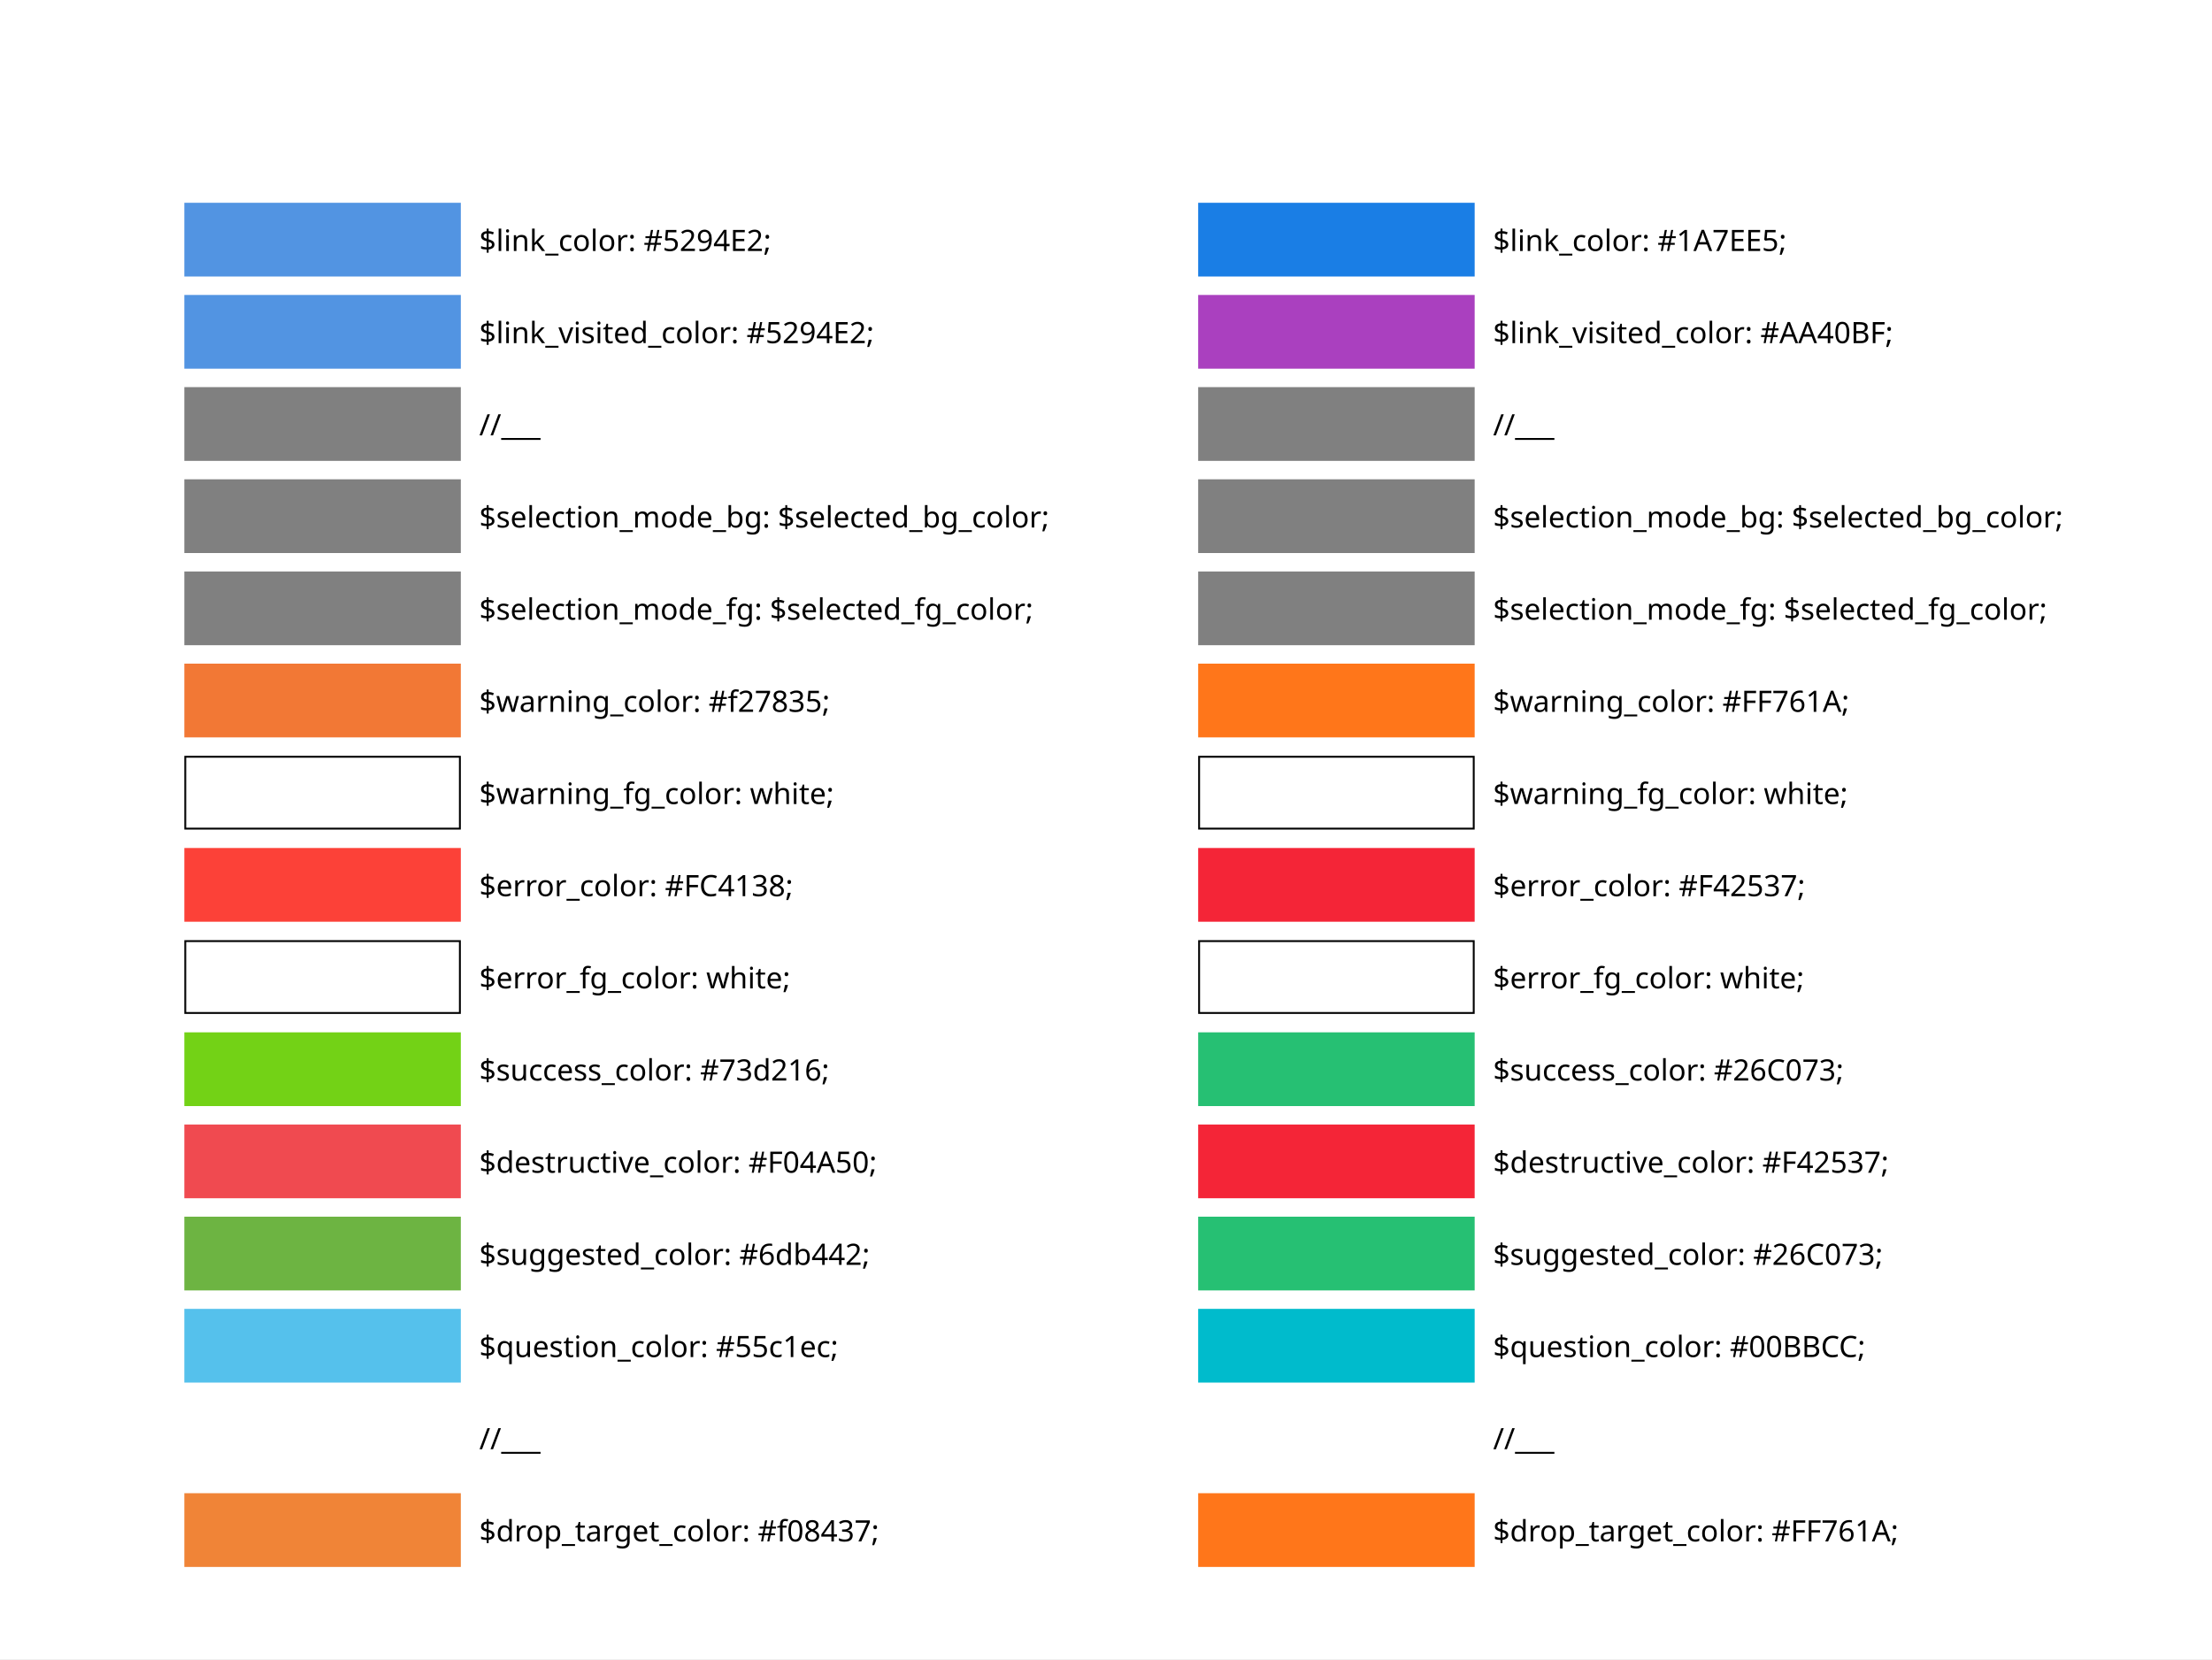
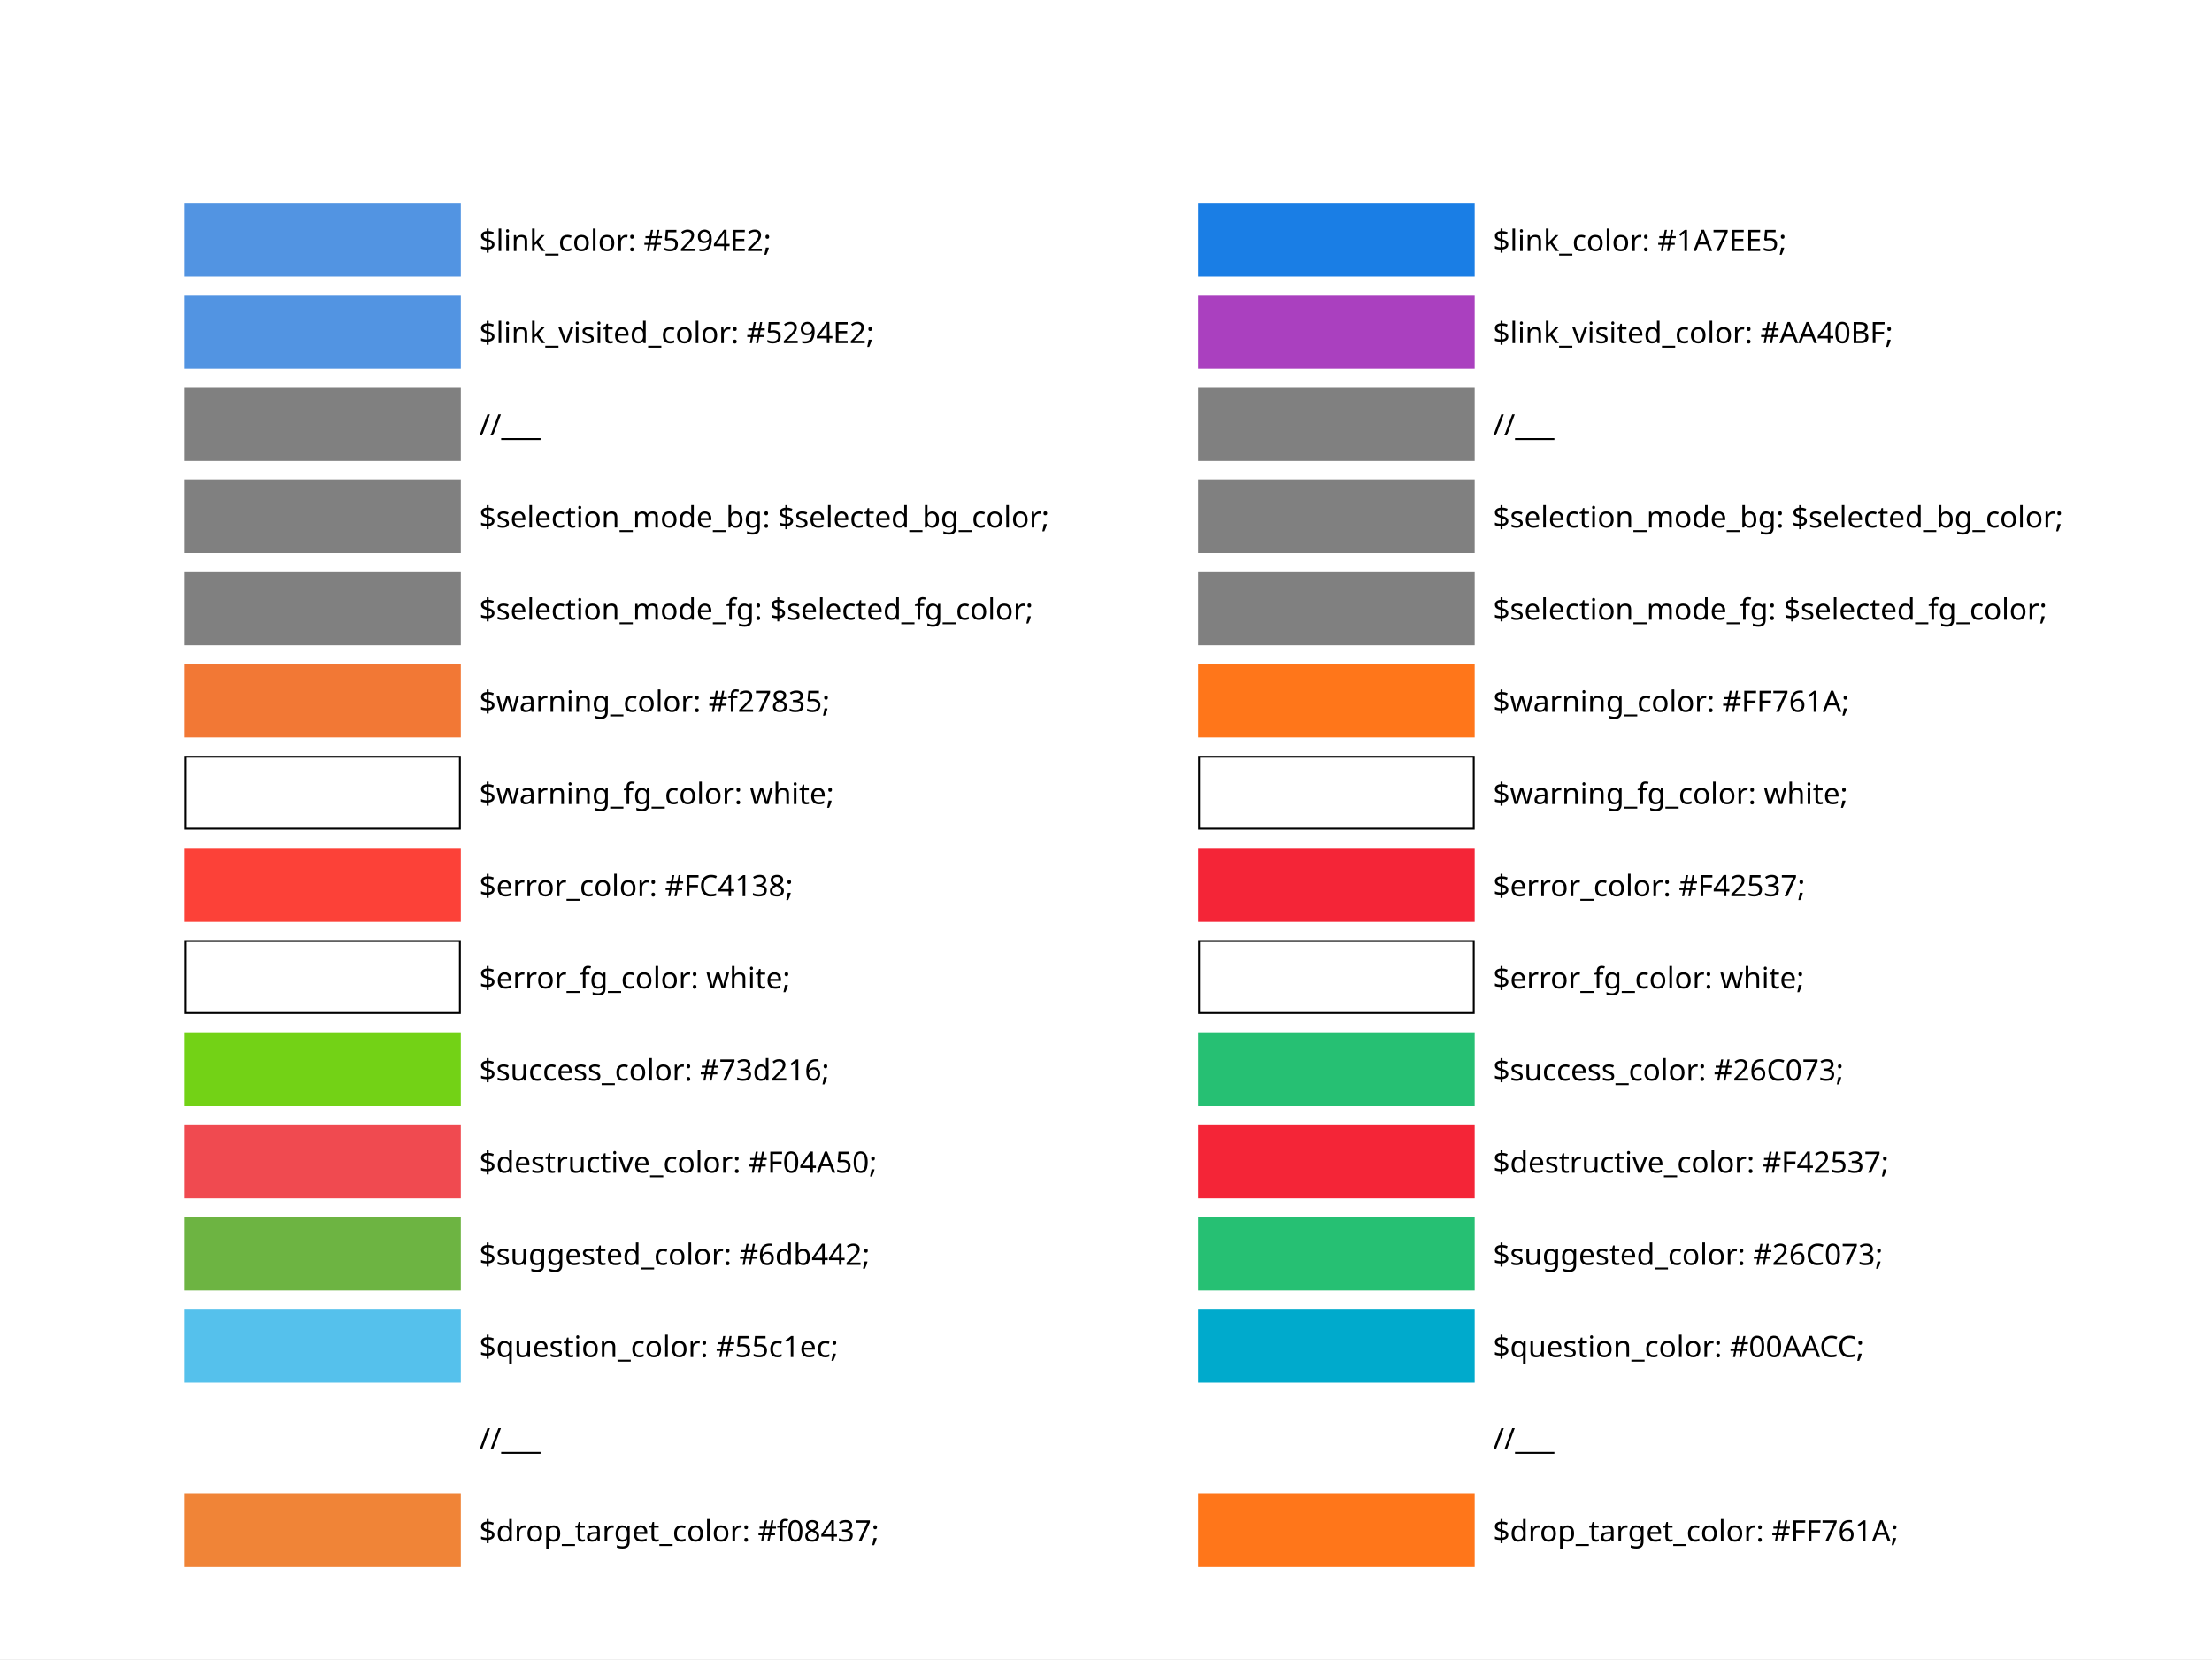
<svg xmlns="http://www.w3.org/2000/svg" id="svg8" version="1.1" viewBox="0 0 1200 900" height="900" width="1200">
  <defs id="defs2" />
  <g transform="translate(0,38.20002)" id="layer1">
    <rect rx="1.5995795e-15" y="-38.2" x="0" height="900" width="1200" id="rect876" style="fill:#ffffff;fill-opacity:1;stroke:none;stroke-width:4.948;stroke-miterlimit:4;stroke-dasharray:none;stroke-opacity:1" />
    <text id="text9" y="97.956" x="260" style="font-style:normal;font-weight:normal;font-size:16px;line-height:2;font-family:sans-serif;letter-spacing:0px;word-spacing:0px;fill:#000000;fill-opacity:1;stroke:none" xml:space="preserve">
      <tspan style="line-height:50px" y="97.956" x="260" id="tspan7">$link_color: #5294E2;</tspan>
      <tspan style="line-height:50px" id="tspan11" y="147.956" x="260">$link_visited_color: #5294E2;</tspan>
      <tspan style="line-height:50px" id="tspan13" y="197.956" x="260">//___</tspan>
      <tspan style="line-height:50px" id="tspan15" y="247.956" x="260">$selection_mode_bg: $selected_bg_color;</tspan>
      <tspan style="line-height:50px" id="tspan17" y="297.956" x="260">$selection_mode_fg: $selected_fg_color;</tspan>
      <tspan style="line-height:50px" id="tspan19" y="347.956" x="260">$warning_color: #f27835;</tspan>
      <tspan style="line-height:50px" id="tspan21" y="397.956" x="260">$warning_fg_color: white;</tspan>
      <tspan style="line-height:50px" id="tspan23" y="447.956" x="260">$error_color: #FC4138;</tspan>
      <tspan style="line-height:50px" id="tspan25" y="497.956" x="260">$error_fg_color: white;</tspan>
      <tspan style="line-height:50px" id="tspan27" y="547.956" x="260">$success_color: #73d216;</tspan>
      <tspan style="line-height:50px" id="tspan29" y="597.956" x="260">$destructive_color: #F04A50;</tspan>
      <tspan style="line-height:50px" id="tspan31" y="647.956" x="260">$suggested_color: #6db442;</tspan>
      <tspan style="line-height:50px" id="tspan33" y="697.956" x="260">$question_color: #55c1ec;</tspan>
      <tspan id="tspan1000" style="line-height:50px" y="747.956" x="260">//___</tspan>
      <tspan id="tspan1002" style="line-height:50px" y="797.956" x="260">$drop_target_color: #f08437;</tspan>
    </text>
    <rect y="671.8" x="100" height="40" width="150" id="rect35" style="fill:#55c1ec;fill-opacity:1;stroke-width:0.829" />
    <rect style="fill:#6db442;fill-opacity:1;stroke-width:0.829" id="use892" width="150" height="40" x="100" y="621.8" />
    <rect style="fill:#f04a50;fill-opacity:1;stroke-width:0.829" id="use894" width="150" height="40" x="100" y="571.8" />
    <rect style="fill:#73d216;fill-opacity:1;stroke-width:0.829" id="use896" width="150" height="40" x="100" y="521.8" />
    <rect style="fill:#ffffff;fill-opacity:1;stroke:#000000;stroke-width:1.015;stroke-miterlimit:4;stroke-dasharray:none;stroke-opacity:1" id="use898" width="148.985" height="38.985" x="100.508" y="472.308" />
    <rect style="fill:#fc4138;fill-opacity:1;stroke-width:0.829" id="use900" width="150" height="40" x="100" y="421.8" />
    <rect style="fill:#ffffff;fill-opacity:1;stroke:#000000;stroke-width:1.015;stroke-miterlimit:4;stroke-dasharray:none;stroke-opacity:1" id="use902" width="148.985" height="38.985" x="100.508" y="372.308" />
    <rect style="fill:#f27835;fill-opacity:1;stroke-width:0.829" id="use904" width="150" height="40" x="100" y="321.8" />
    <rect style="fill:#808080;fill-opacity:1;stroke-width:0.829" id="use906" width="150" height="40" x="100" y="271.8" />
    <rect style="fill:#808080;fill-opacity:1;stroke-width:0.829" id="use908" width="150" height="40" x="100" y="221.8" />
    <rect style="fill:#808080;fill-opacity:1;stroke-width:0.829" id="use910" width="150" height="40" x="100" y="171.8" />
    <rect style="fill:#5294e2;fill-opacity:1;stroke-width:0.829" id="use912" width="150" height="40" x="100" y="121.8" />
    <rect y="71.8" x="100" height="40" width="150" id="rect936" style="fill:#5294e2;fill-opacity:1;stroke-width:0.829" />
    <text xml:space="preserve" style="font-style:normal;font-weight:normal;font-size:16px;line-height:2;font-family:sans-serif;letter-spacing:0px;word-spacing:0px;fill:#000000;fill-opacity:1;stroke:none" x="810" y="97.956" id="text964">
      <tspan id="tspan938" x="810" y="97.956" style="line-height:50px">$link_color: #1A7EE5;</tspan>
      <tspan x="810" y="147.956" id="tspan940" style="line-height:50px">$link_visited_color: #AA40BF;</tspan>
      <tspan x="810" y="197.956" id="tspan942" style="line-height:50px">//___</tspan>
      <tspan x="810" y="247.956" id="tspan944" style="line-height:50px">$selection_mode_bg: $selected_bg_color;</tspan>
      <tspan x="810" y="297.956" id="tspan946" style="line-height:50px">$selection_mode_fg: $selected_fg_color;</tspan>
      <tspan x="810" y="347.956" id="tspan948" style="line-height:50px">$warning_color: #FF761A;</tspan>
      <tspan x="810" y="397.956" id="tspan950" style="line-height:50px">$warning_fg_color: white;</tspan>
      <tspan x="810" y="447.956" id="tspan952" style="line-height:50px">$error_color: #F42537;</tspan>
      <tspan x="810" y="497.956" id="tspan954" style="line-height:50px">$error_fg_color: white;</tspan>
      <tspan x="810" y="547.956" id="tspan956" style="line-height:50px">$success_color: #26C073;</tspan>
      <tspan x="810" y="597.956" id="tspan958" style="line-height:50px">$destructive_color: #F42537;</tspan>
      <tspan x="810" y="647.956" id="tspan960" style="line-height:50px">$suggested_color: #26C073;</tspan>
-       <tspan x="810" y="697.956" id="tspan962" style="line-height:50px">$question_color: #00BBCC;</tspan>
+       <tspan x="810" y="697.956" id="tspan962" style="line-height:50px">$question_color: #00AACC;</tspan>
      <tspan id="tspan1004" x="810" y="747.956" style="line-height:50px">//___</tspan>
      <tspan id="tspan1006" x="810" y="797.956" style="line-height:50px">$drop_target_color: #FF761A;</tspan>
    </text>
-     <rect style="fill:#00bbcc;fill-opacity:1;stroke-width:0.829" id="rect966" width="150" height="40" x="650" y="671.8" />
+     <rect style="fill:#00aacc;fill-opacity:1;stroke-width:0.829" id="rect966" width="150" height="40" x="650" y="671.8" />
    <rect y="621.8" x="650" height="40" width="150" id="rect968" style="fill:#26c073;fill-opacity:1;stroke-width:0.829" />
    <rect y="571.8" x="650" height="40" width="150" id="rect970" style="fill:#f42537;fill-opacity:1;stroke-width:0.829" />
    <rect y="521.8" x="650" height="40" width="150" id="rect972" style="fill:#26c073;fill-opacity:1;stroke-width:0.829" />
    <rect y="472.308" x="650.508" height="38.985" width="148.985" id="rect974" style="fill:#ffffff;fill-opacity:1;stroke:#000000;stroke-width:1.015;stroke-miterlimit:4;stroke-dasharray:none;stroke-opacity:1" />
    <rect y="421.8" x="650" height="40" width="150" id="rect976" style="fill:#f42537;fill-opacity:1;stroke-width:0.829" />
    <rect y="372.308" x="650.508" height="38.985" width="148.985" id="rect978" style="fill:#ffffff;fill-opacity:1;stroke:#000000;stroke-width:1.015;stroke-miterlimit:4;stroke-dasharray:none;stroke-opacity:1" />
    <rect y="321.8" x="650" height="40" width="150" id="rect980" style="fill:#ff761a;fill-opacity:1;stroke-width:0.829" />
    <rect y="271.8" x="650" height="40" width="150" id="rect982" style="fill:#808080;fill-opacity:1;stroke-width:0.829" />
    <rect y="221.8" x="650" height="40" width="150" id="rect984" style="fill:#808080;fill-opacity:1;stroke-width:0.829" />
    <rect y="171.8" x="650" height="40" width="150" id="rect986" style="fill:#808080;fill-opacity:1;stroke-width:0.829" />
    <rect y="121.8" x="650" height="40" width="150" id="rect988" style="fill:#aa40bf;fill-opacity:1;stroke-width:0.829" />
    <rect style="fill:#1a7ee5;fill-opacity:1;stroke-width:0.829" id="rect990" width="150" height="40" x="650" y="71.8" />
    <rect style="fill:#f08437;fill-opacity:1;stroke-width:0.829" id="rect1008" width="150" height="40" x="100" y="771.8" />
    <rect y="771.8" x="650" height="40" width="150" id="rect1010" style="fill:#ff761a;fill-opacity:1;stroke-width:0.829" />
  </g>
</svg>
